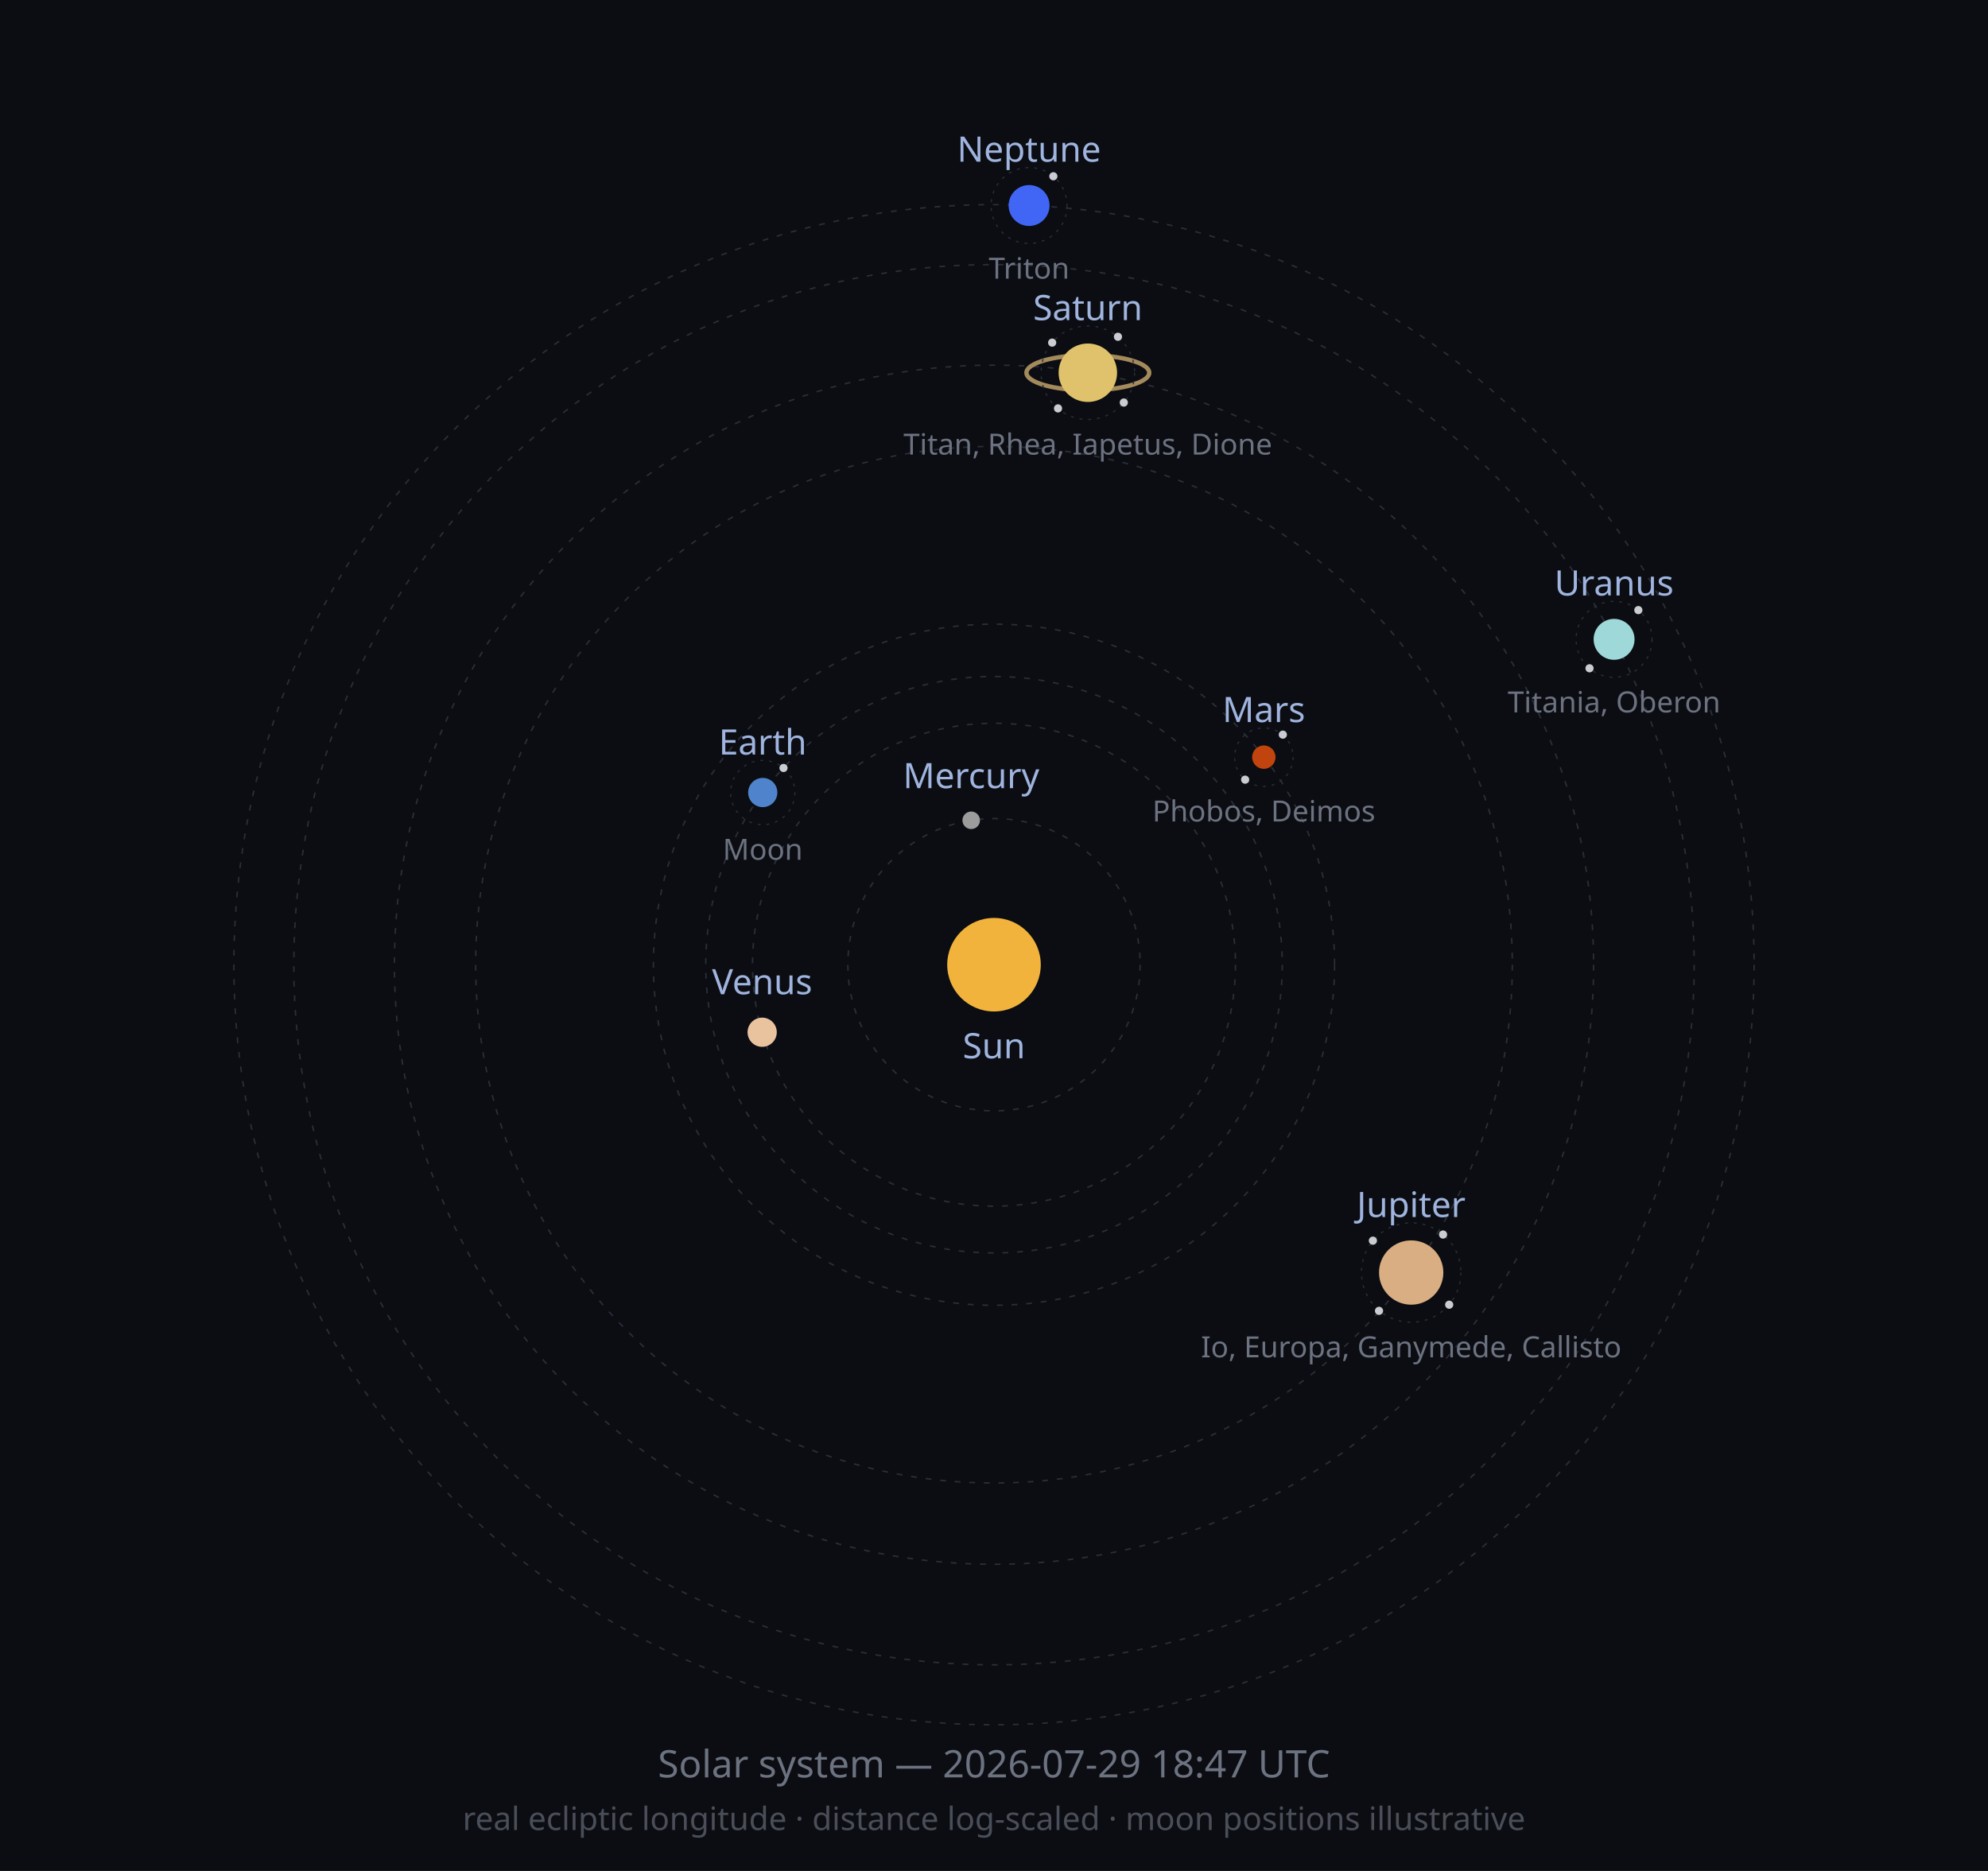
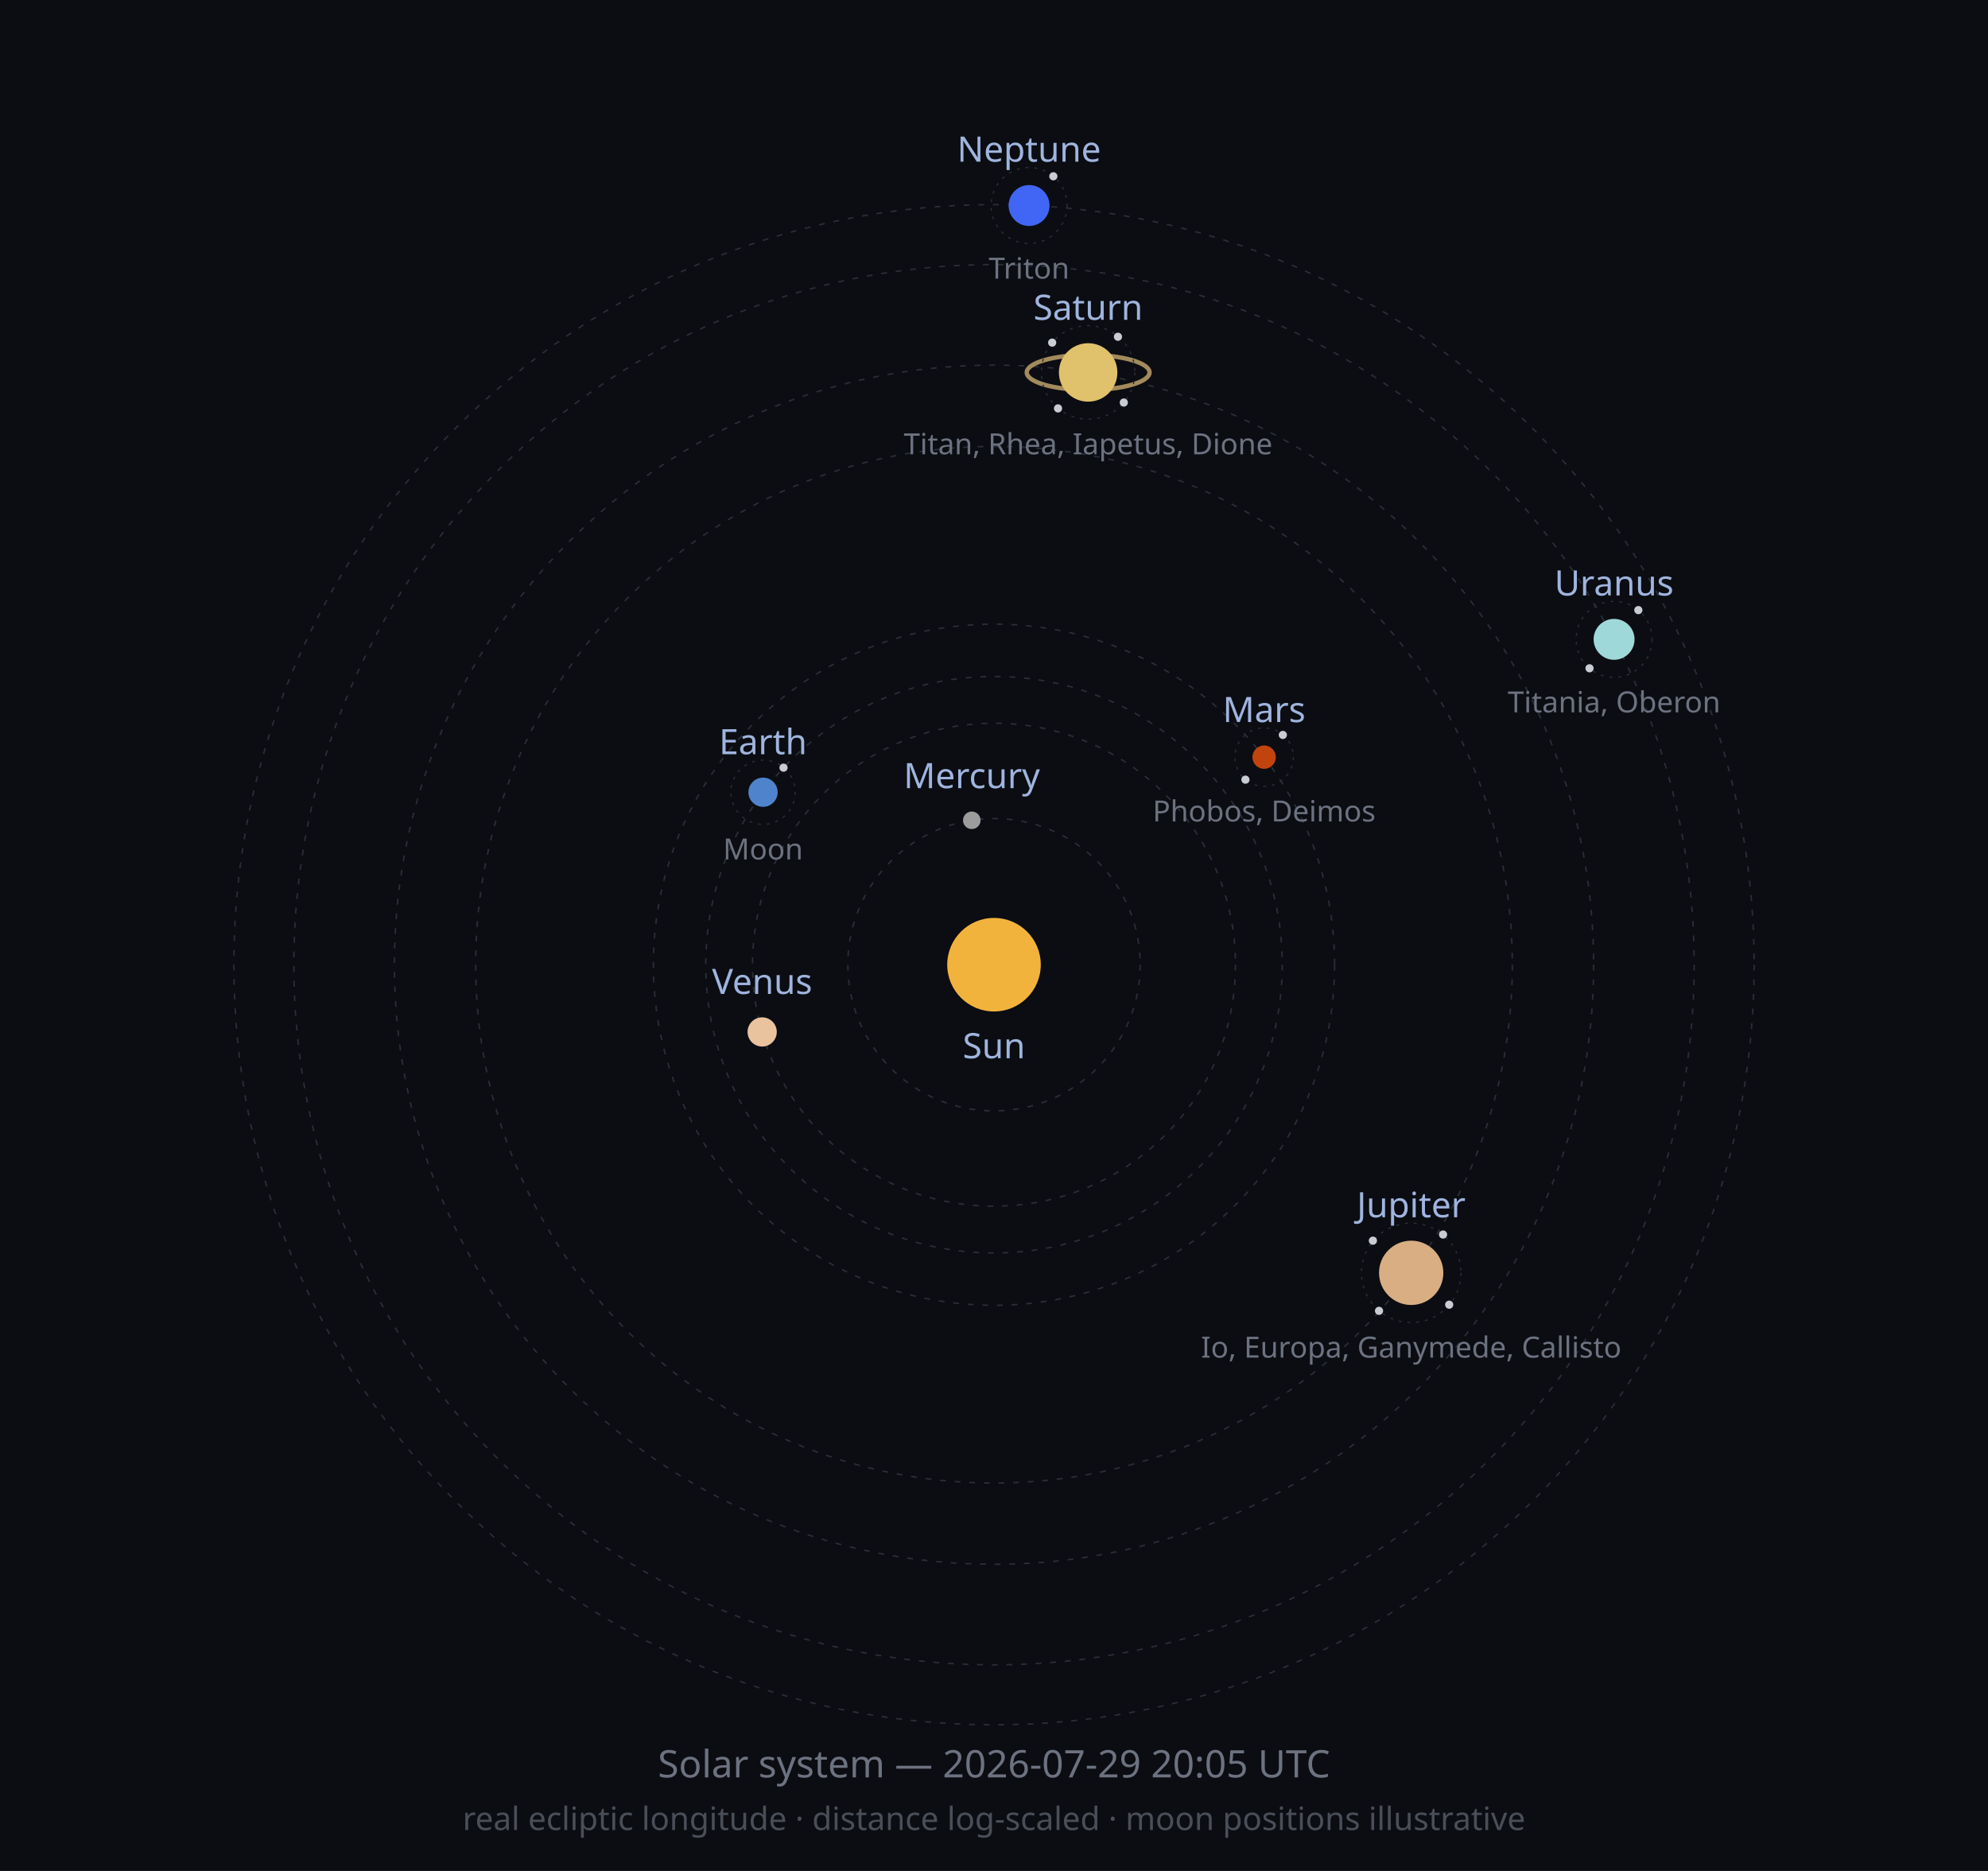
<svg xmlns="http://www.w3.org/2000/svg" width="680" height="640" viewBox="0 0 680 640" role="img">
  <defs>
    <marker id="arrow" viewBox="0 0 10 10" refX="8" refY="5" markerWidth="6" markerHeight="6" orient="auto-start-reverse">
      <path d="M2 1L8 5L2 9" fill="none" stroke="context-stroke" stroke-width="1.5" stroke-linecap="round" stroke-linejoin="round" />
    </marker>
  </defs>
  <style>
  .orbit { fill: none; stroke: #2A2E38; stroke-width: 0.5; stroke-dasharray: 2 3; }
  .moonorbit { fill: none; stroke: #2A2E38; stroke-width: 0.4; stroke-dasharray: 1 2; }
  .lbl { font-family: sans-serif; font-size: 12px; fill: #9FB4DE; }
  .moonlbl { font-family: sans-serif; font-size: 10px; fill: #6C7280; }
</style>
  <rect width="680" height="640" fill="#0B0D12" />
  <circle class="orbit" cx="340" cy="330" r="50.0" />
  <circle class="orbit" cx="340" cy="330" r="82.6" />
  <circle class="orbit" cx="340" cy="330" r="98.6" />
  <circle class="orbit" cx="340" cy="330" r="116.5" />
  <circle class="orbit" cx="340" cy="330" r="177.3" />
  <circle class="orbit" cx="340" cy="330" r="205.1" />
  <circle class="orbit" cx="340" cy="330" r="239.5" />
  <circle class="orbit" cx="340" cy="330" r="260.0" />
  <circle cx="340" cy="330" r="16" fill="#F2B33D" />
  <text class="lbl" x="340" y="362" text-anchor="middle">Sun</text>
-   <circle cx="332.2" cy="280.6" r="3" fill="#9C9C9C" />
-   <text class="lbl" x="332.2" y="269.6" text-anchor="middle">Mercury</text>
-   <circle cx="260.7" cy="353.1" r="5" fill="#E8C39E" />
-   <text class="lbl" x="260.7" y="340.1" text-anchor="middle">Venus</text>
-   <circle cx="260.9" cy="271.1" r="5" fill="#4F83CC" />
-   <circle class="moonorbit" cx="260.9" cy="271.1" r="11" />
-   <circle cx="268.0" cy="262.7" r="1.4" fill="#C9CDD3" />
-   <text class="moonlbl" x="260.9" y="294.1" text-anchor="middle">Moon</text>
-   <text class="lbl" x="260.9" y="258.1" text-anchor="middle">Earth</text>
-   <circle cx="432.3" cy="259.0" r="4" fill="#C1440E" />
-   <circle class="moonorbit" cx="432.3" cy="259.0" r="10" />
-   <circle cx="438.8" cy="251.3" r="1.4" fill="#C9CDD3" />
-   <circle cx="425.9" cy="266.7" r="1.4" fill="#C9CDD3" />
-   <text class="moonlbl" x="432.3" y="281.0" text-anchor="middle">Phobos, Deimos</text>
-   <text class="lbl" x="432.3" y="247.0" text-anchor="middle">Mars</text>
-   <circle cx="482.7" cy="435.3" r="11" fill="#D8AE82" />
-   <circle class="moonorbit" cx="482.7" cy="435.3" r="17" />
+   <circle cx="332.4" cy="280.6" r="3" fill="#9C9C9C" />
+   <text class="lbl" x="332.4" y="269.6" text-anchor="middle">Mercury</text>
+   <circle cx="260.7" cy="353.0" r="5" fill="#E8C39E" />
+   <text class="lbl" x="260.7" y="340.0" text-anchor="middle">Venus</text>
+   <circle cx="261.0" cy="271.0" r="5" fill="#4F83CC" />
+   <circle class="moonorbit" cx="261.0" cy="271.0" r="11" />
+   <circle cx="268.0" cy="262.6" r="1.4" fill="#C9CDD3" />
+   <text class="moonlbl" x="261.0" y="294.0" text-anchor="middle">Moon</text>
+   <text class="lbl" x="261.0" y="258.0" text-anchor="middle">Earth</text>
+   <circle cx="432.4" cy="259.0" r="4" fill="#C1440E" />
+   <circle class="moonorbit" cx="432.4" cy="259.0" r="10" />
+   <circle cx="438.8" cy="251.4" r="1.4" fill="#C9CDD3" />
+   <circle cx="426.0" cy="266.7" r="1.4" fill="#C9CDD3" />
+   <text class="moonlbl" x="432.4" y="281.0" text-anchor="middle">Phobos, Deimos</text>
+   <text class="lbl" x="432.4" y="247.0" text-anchor="middle">Mars</text>
+   <circle cx="482.7" cy="435.4" r="11" fill="#D8AE82" />
+   <circle class="moonorbit" cx="482.7" cy="435.4" r="17" />
  <circle cx="493.6" cy="422.3" r="1.4" fill="#C9CDD3" />
  <circle cx="495.7" cy="446.3" r="1.4" fill="#C9CDD3" />
  <circle cx="471.7" cy="448.4" r="1.4" fill="#C9CDD3" />
  <circle cx="469.6" cy="424.4" r="1.4" fill="#C9CDD3" />
-   <text class="moonlbl" x="482.7" y="464.3" text-anchor="middle">Io, Europa, Ganymede, Callisto</text>
-   <text class="lbl" x="482.7" y="416.3" text-anchor="middle">Jupiter</text>
-   <ellipse cx="372.1" cy="127.5" rx="21.0" ry="6.0" fill="none" stroke="#C9A96E" stroke-width="1.5" opacity="0.8" />
-   <circle cx="372.1" cy="127.5" r="10" fill="#E0C16C" />
-   <circle class="moonorbit" cx="372.1" cy="127.5" r="16" />
+   <text class="moonlbl" x="482.7" y="464.4" text-anchor="middle">Io, Europa, Ganymede, Callisto</text>
+   <text class="lbl" x="482.7" y="416.4" text-anchor="middle">Jupiter</text>
+   <ellipse cx="372.2" cy="127.4" rx="21.0" ry="6.0" fill="none" stroke="#C9A96E" stroke-width="1.5" opacity="0.8" />
+   <circle cx="372.2" cy="127.4" r="10" fill="#E0C16C" />
+   <circle class="moonorbit" cx="372.2" cy="127.4" r="16" />
  <circle cx="382.4" cy="115.2" r="1.4" fill="#C9CDD3" />
  <circle cx="384.4" cy="137.7" r="1.4" fill="#C9CDD3" />
  <circle cx="361.9" cy="139.7" r="1.4" fill="#C9CDD3" />
  <circle cx="359.9" cy="117.2" r="1.4" fill="#C9CDD3" />
-   <text class="moonlbl" x="372.1" y="155.5" text-anchor="middle">Titan, Rhea, Iapetus, Dione</text>
-   <text class="lbl" x="372.1" y="109.5" text-anchor="middle">Saturn</text>
+   <text class="moonlbl" x="372.2" y="155.4" text-anchor="middle">Titan, Rhea, Iapetus, Dione</text>
+   <text class="lbl" x="372.2" y="109.4" text-anchor="middle">Saturn</text>
  <circle cx="552.1" cy="218.7" r="7" fill="#9FD8D8" />
  <circle class="moonorbit" cx="552.1" cy="218.7" r="13" />
  <circle cx="560.4" cy="208.7" r="1.4" fill="#C9CDD3" />
  <circle cx="543.7" cy="228.6" r="1.4" fill="#C9CDD3" />
  <text class="moonlbl" x="552.1" y="243.7" text-anchor="middle">Titania, Oberon</text>
  <text class="lbl" x="552.1" y="203.7" text-anchor="middle">Uranus</text>
  <circle cx="352.0" cy="70.3" r="7" fill="#4166F5" />
  <circle class="moonorbit" cx="352.0" cy="70.3" r="13" />
  <circle cx="360.3" cy="60.3" r="1.4" fill="#C9CDD3" />
  <text class="moonlbl" x="352.0" y="95.3" text-anchor="middle">Triton</text>
  <text class="lbl" x="352.0" y="55.3" text-anchor="middle">Neptune</text>
-   <text x="340" y="608" font-size="13" fill="#6C7280" text-anchor="middle" font-family="sans-serif">Solar system — 2026-07-29 18:47 UTC</text>
+   <text x="340" y="608" font-size="13" fill="#6C7280" text-anchor="middle" font-family="sans-serif">Solar system — 2026-07-29 20:05 UTC</text>
  <text x="340" y="626" font-size="11" fill="#4A4E58" text-anchor="middle" font-family="sans-serif">real ecliptic longitude · distance log-scaled · moon positions illustrative</text>
</svg>
